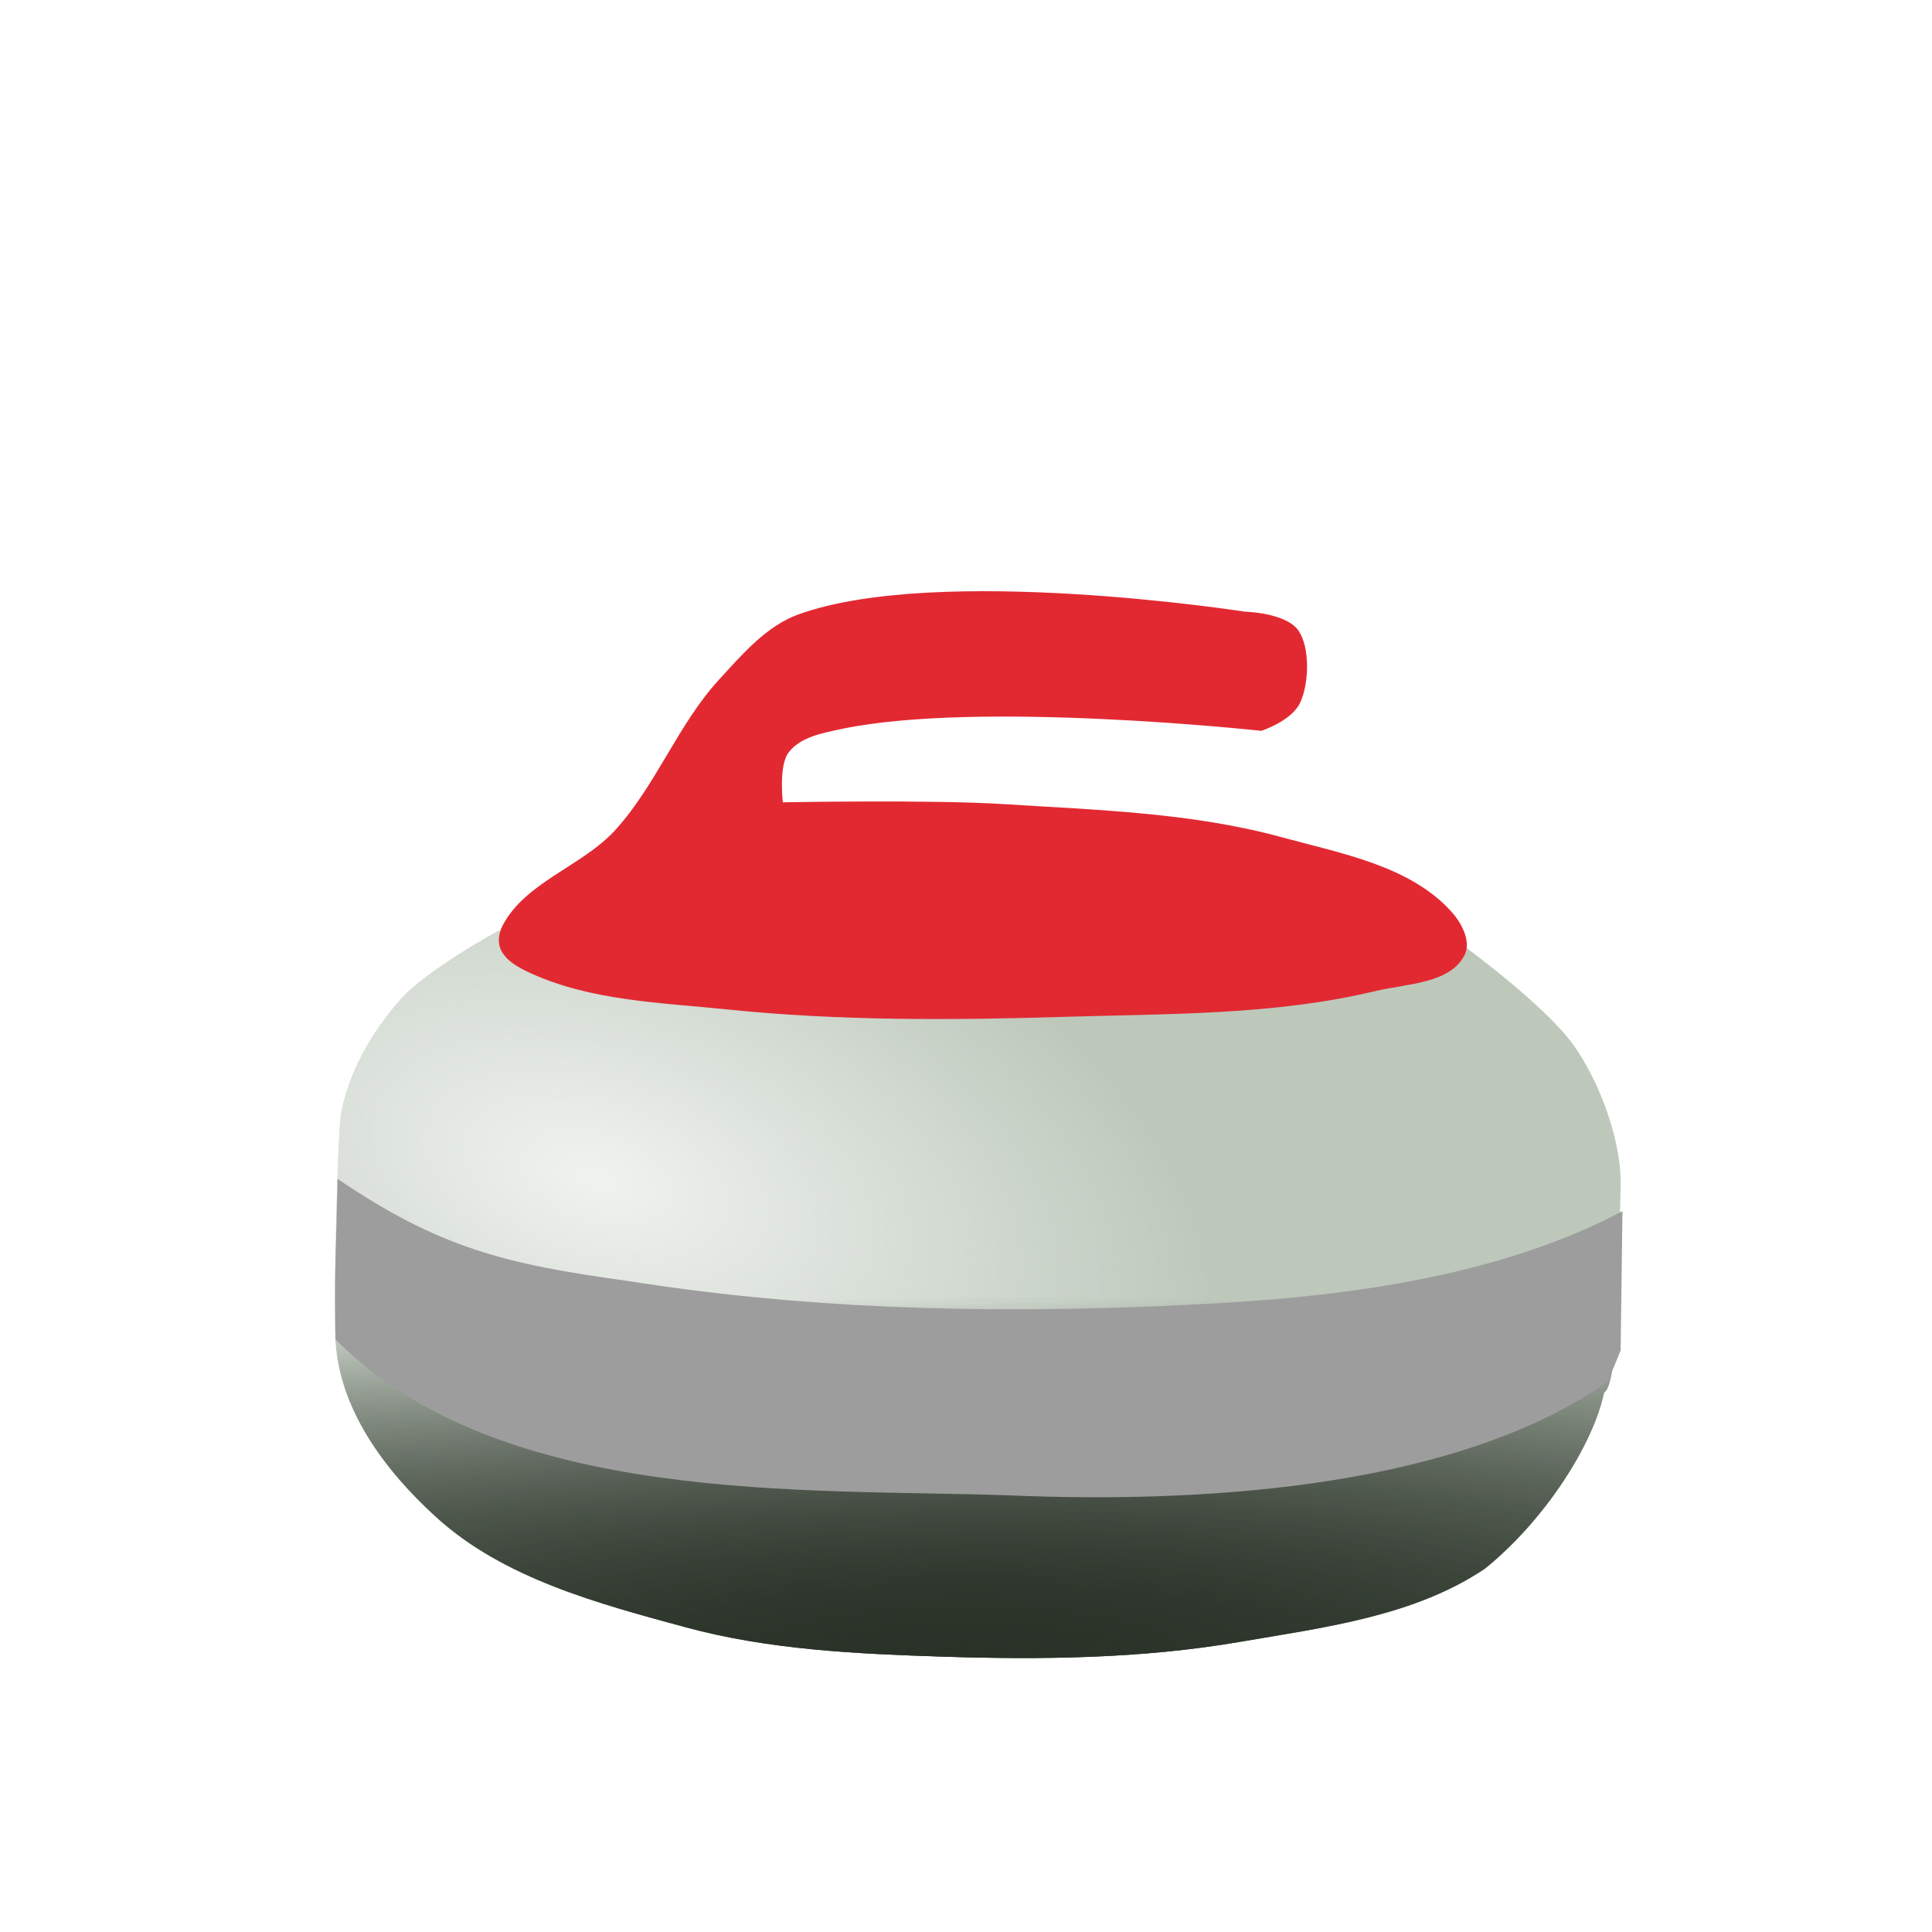
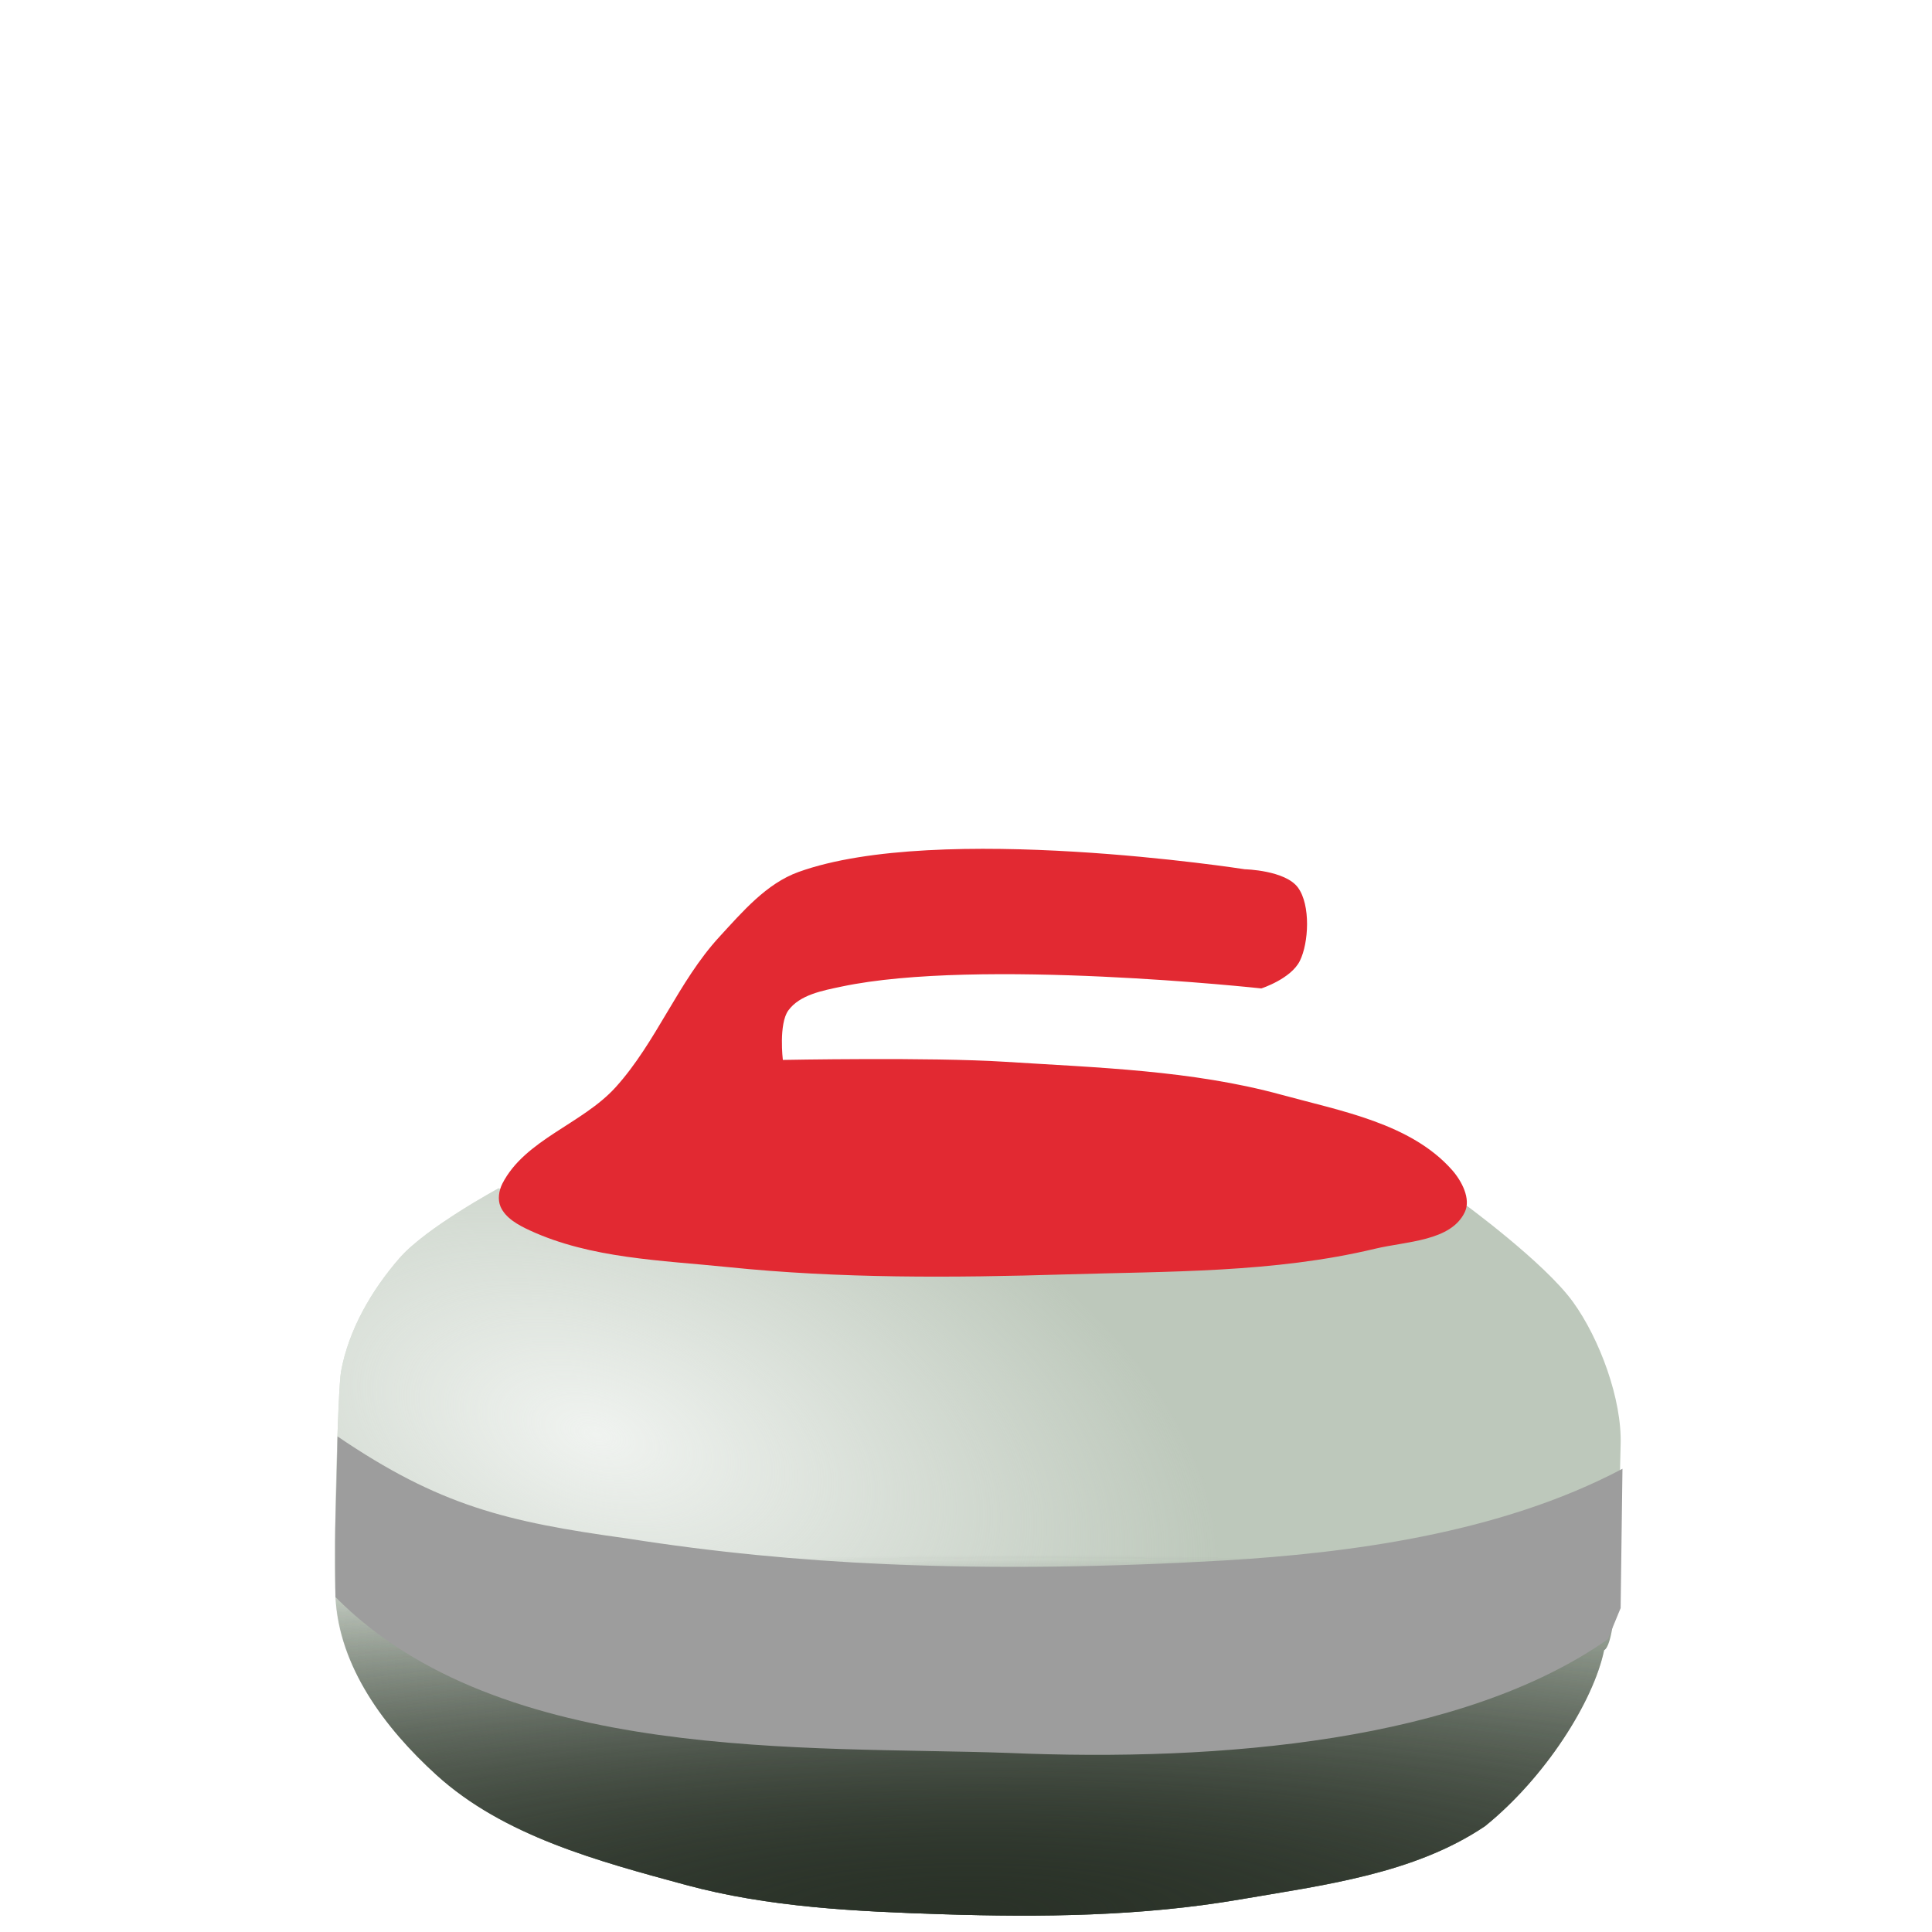
<svg xmlns="http://www.w3.org/2000/svg" xmlns:xlink="http://www.w3.org/1999/xlink" id="svg2" viewBox="0 0 60 60" version="1.1" width="60" height="60">
  <defs id="defs4">
    <linearGradient id="linearGradient3840">
      <stop id="stop3842" style="stop-color:#2a3228" offset="0" />
      <stop id="stop3844" style="stop-color:#2a3228;stop-opacity:0" offset="1" />
    </linearGradient>
    <radialGradient id="radialGradient3868" gradientUnits="userSpaceOnUse" cy="664.74" cx="58.309" gradientTransform="matrix(0.95444,0.29617,-0.16744,0.53959,113.96,301.23)" r="88.678">
      <stop id="stop3854" style="stop-color:#f0f3f0" offset="0" />
      <stop id="stop3856" style="stop-color:#f0f3f0;stop-opacity:0" offset="1" />
    </radialGradient>
    <radialGradient id="radialGradient3870" xlink:href="#linearGradient3840" gradientUnits="userSpaceOnUse" cy="788.21" cx="108.82" gradientTransform="matrix(2.6965,-0.019896,0.0040858,0.55374,-187.82,308.55)" r="88.678" />
    <radialGradient xlink:href="#linearGradient3840" id="radialGradient5388" gradientUnits="userSpaceOnUse" gradientTransform="matrix(2.6965,-0.019896,0.0040858,0.55374,-187.82,308.55)" cx="108.82" cy="788.21" r="88.678" />
  </defs>
  <g id="layer1" transform="translate(0,-992.36)">
-     <g id="g3860" transform="matrix(0.2254465,0,0,0.2254465,5.352448,876.2437)">
+     <g id="g3860" transform="matrix(0.2254465,0,0,0.2254465,5.352448,884.2437)">
      <path id="path3832" d="m 44.952,643.25 c 0,0 -9.984,5.407 -13.637,9.596 -3.86,4.427 -7.028,9.879 -8.081,15.657 -0.433,2.378 -1.068,25.21 -0.755,31.058 0.515,9.634 6.749,18.009 13.887,24.5 9.258,8.418 22.268,11.879 34.345,15.152 11.449,3.103 23.5,3.658 35.355,4.041 13.647,0.44 27.454,0.286 40.911,-2.02 11.603,-1.988 24.079,-3.522 33.84,-10.102 8.263,-6.669 14.923,-17.117 16.415,-24.244 2.203,-1.254 2.027,-20.925 2.273,-28.284 0.208,-6.253 -2.897,-14.631 -6.566,-19.698 -3.985,-5.504 -15.152,-13.637 -15.152,-13.637 l -30.305,6.566 -54.043,1.01 -38.386,-4.041 z" style="fill:#bdc8bb" />
      <path id="path3850" style="fill:url(#radialGradient3868)" d="m 44.952,643.25 c 0,0 -9.984,5.407 -13.637,9.596 -3.86,4.427 -7.028,9.879 -8.081,15.657 -0.433,2.378 -1.044,25.233 -0.732,31.082 0.515,9.634 6.725,17.986 13.864,24.477 9.258,8.418 22.268,11.879 34.345,15.152 11.449,3.103 23.5,3.658 35.355,4.041 13.647,0.44 27.454,0.286 40.911,-2.02 11.603,-1.988 24.079,-3.522 33.84,-10.102 8.263,-6.669 14.923,-17.117 16.415,-24.244 2.203,-1.254 2.027,-20.925 2.273,-28.284 0.208,-6.253 -2.897,-14.631 -6.566,-19.698 -3.985,-5.504 -15.152,-13.637 -15.152,-13.637 l -30.305,6.566 -54.043,1.01 -38.386,-4.041 z" />
      <path id="path3830" d="m 45.457,642.62 c 3.112,-6.086 11.033,-8.22 15.615,-13.293 5.622,-6.224 8.606,-14.543 14.286,-20.714 3.179,-3.454 6.477,-7.335 10.893,-8.929 19.278,-6.958 61.485,-0.375 61.485,-0.375 0,0 5.566,0.125 7.324,2.525 1.757,2.401 1.489,7.623 0.253,10.102 -1.237,2.479 -5.303,3.788 -5.303,3.788 0,0 -38.972,-4.243 -57.831,-0.253 -2.617,0.554 -5.747,1.121 -7.324,3.283 -1.347,1.848 -0.758,6.819 -0.758,6.819 0,0 20.392,-0.393 30.557,0.253 12.775,0.812 25.786,1.169 38.133,4.546 8.253,2.257 17.809,3.953 23.486,10.354 1.343,1.514 2.637,3.981 1.768,5.808 -1.913,4.023 -8.042,4.013 -12.374,5.051 -13.882,3.325 -28.411,3.101 -42.679,3.535 -15.485,0.472 -31.056,0.574 -46.467,-1.01 -9.197,-0.945 -18.88,-1.174 -27.274,-5.051 -1.575,-0.728 -3.358,-1.688 -4.041,-3.283 -0.415,-0.97 -0.228,-2.217 0.253,-3.157 z" style="fill:#e22932" />
      <path id="path3838" style="fill:url(#radialGradient5388)" d="m 44.952,643.25 c 0,0 -9.984,5.407 -13.637,9.596 -3.86,4.427 -7.028,9.879 -8.081,15.657 -0.433,2.378 -1.079,25.187 -0.767,31.035 0.515,9.634 6.76,18.033 13.899,24.523 9.258,8.418 22.268,11.879 34.345,15.152 11.449,3.103 23.5,3.658 35.355,4.041 13.647,0.44 27.454,0.286 40.911,-2.02 11.603,-1.988 24.079,-3.522 33.84,-10.102 8.263,-6.669 14.923,-17.117 16.415,-24.244 2.203,-1.254 2.027,-20.925 2.273,-28.284 0.208,-6.253 -2.897,-14.631 -6.566,-19.698 -3.985,-5.504 -15.152,-13.637 -15.152,-13.637 l -30.305,6.566 -54.043,1.01 -38.386,-4.041 z" />
      <path id="path3848" d="m 44.952,643.25 c 0,0 -9.984,5.407 -13.637,9.596 -3.86,4.427 -7.028,9.879 -8.081,15.657 -0.433,2.378 -1.137,25.152 -0.825,31 0.515,9.634 6.818,18.067 13.957,24.558 9.258,8.418 22.268,11.879 34.345,15.152 11.449,3.103 23.5,3.658 35.355,4.041 13.647,0.44 27.454,0.286 40.911,-2.02 11.603,-1.988 24.079,-3.522 33.84,-10.102 8.263,-6.669 14.923,-17.117 16.415,-24.244 2.203,-1.254 2.027,-20.925 2.273,-28.284 0.208,-6.253 -2.897,-14.631 -6.566,-19.698 -3.985,-5.504 -15.152,-13.637 -15.152,-13.637 l -30.305,6.566 -54.043,1.01 -38.386,-4.041 z" style="fill:url(#radialGradient3870)" />
      <path id="path3836" d="m 22.758,677.44 c 0,0 -0.157,7.378 -0.28,11.065 -0.128,3.85 -0.002,11.065 -0.002,11.065 22.758,22.975 65.09,20.494 92.681,21.466 29.411,1.259 62.62,-1.646 82.58,-15.657 l 1.768,-4.293 0.253,-19.193 c -17.013,9.007 -37.997,11.617 -54.801,12.627 -15.548,0.897 -31.161,1.191 -46.72,0.505 -11.916,-0.526 -23.827,-1.669 -35.608,-3.535 -16.687,-2.287 -25.85,-4.523 -39.871,-14.049 z" style="fill:#9d9d9d" />
    </g>
  </g>
</svg>
